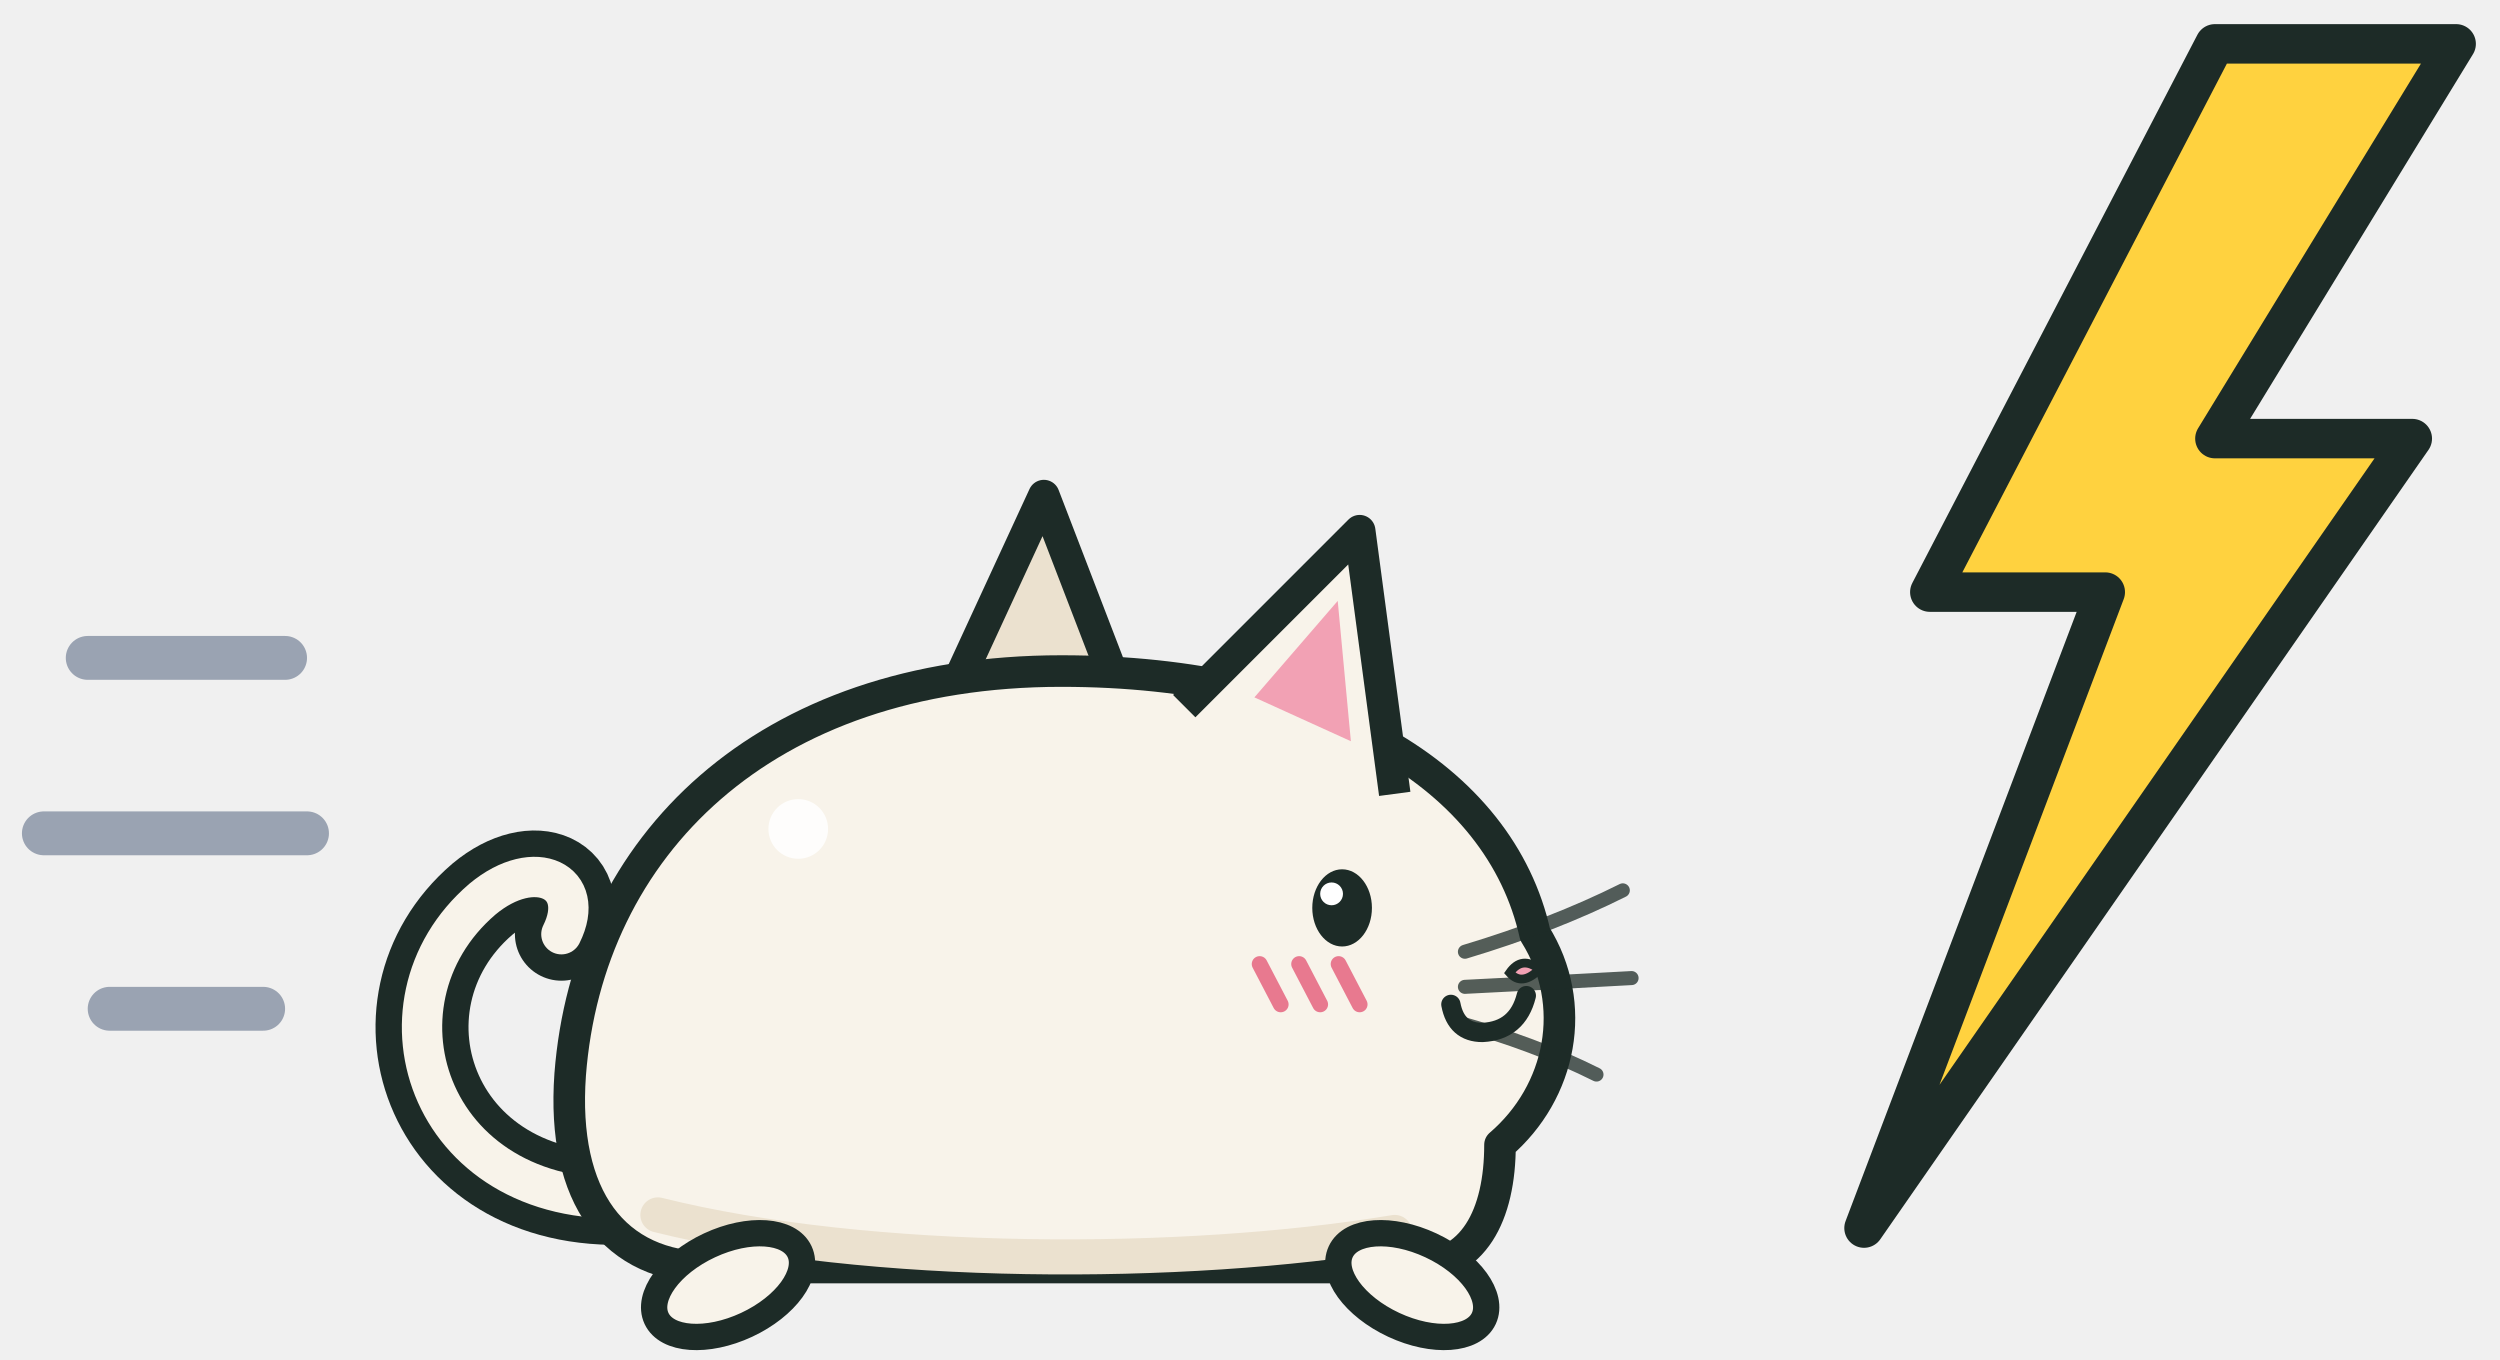
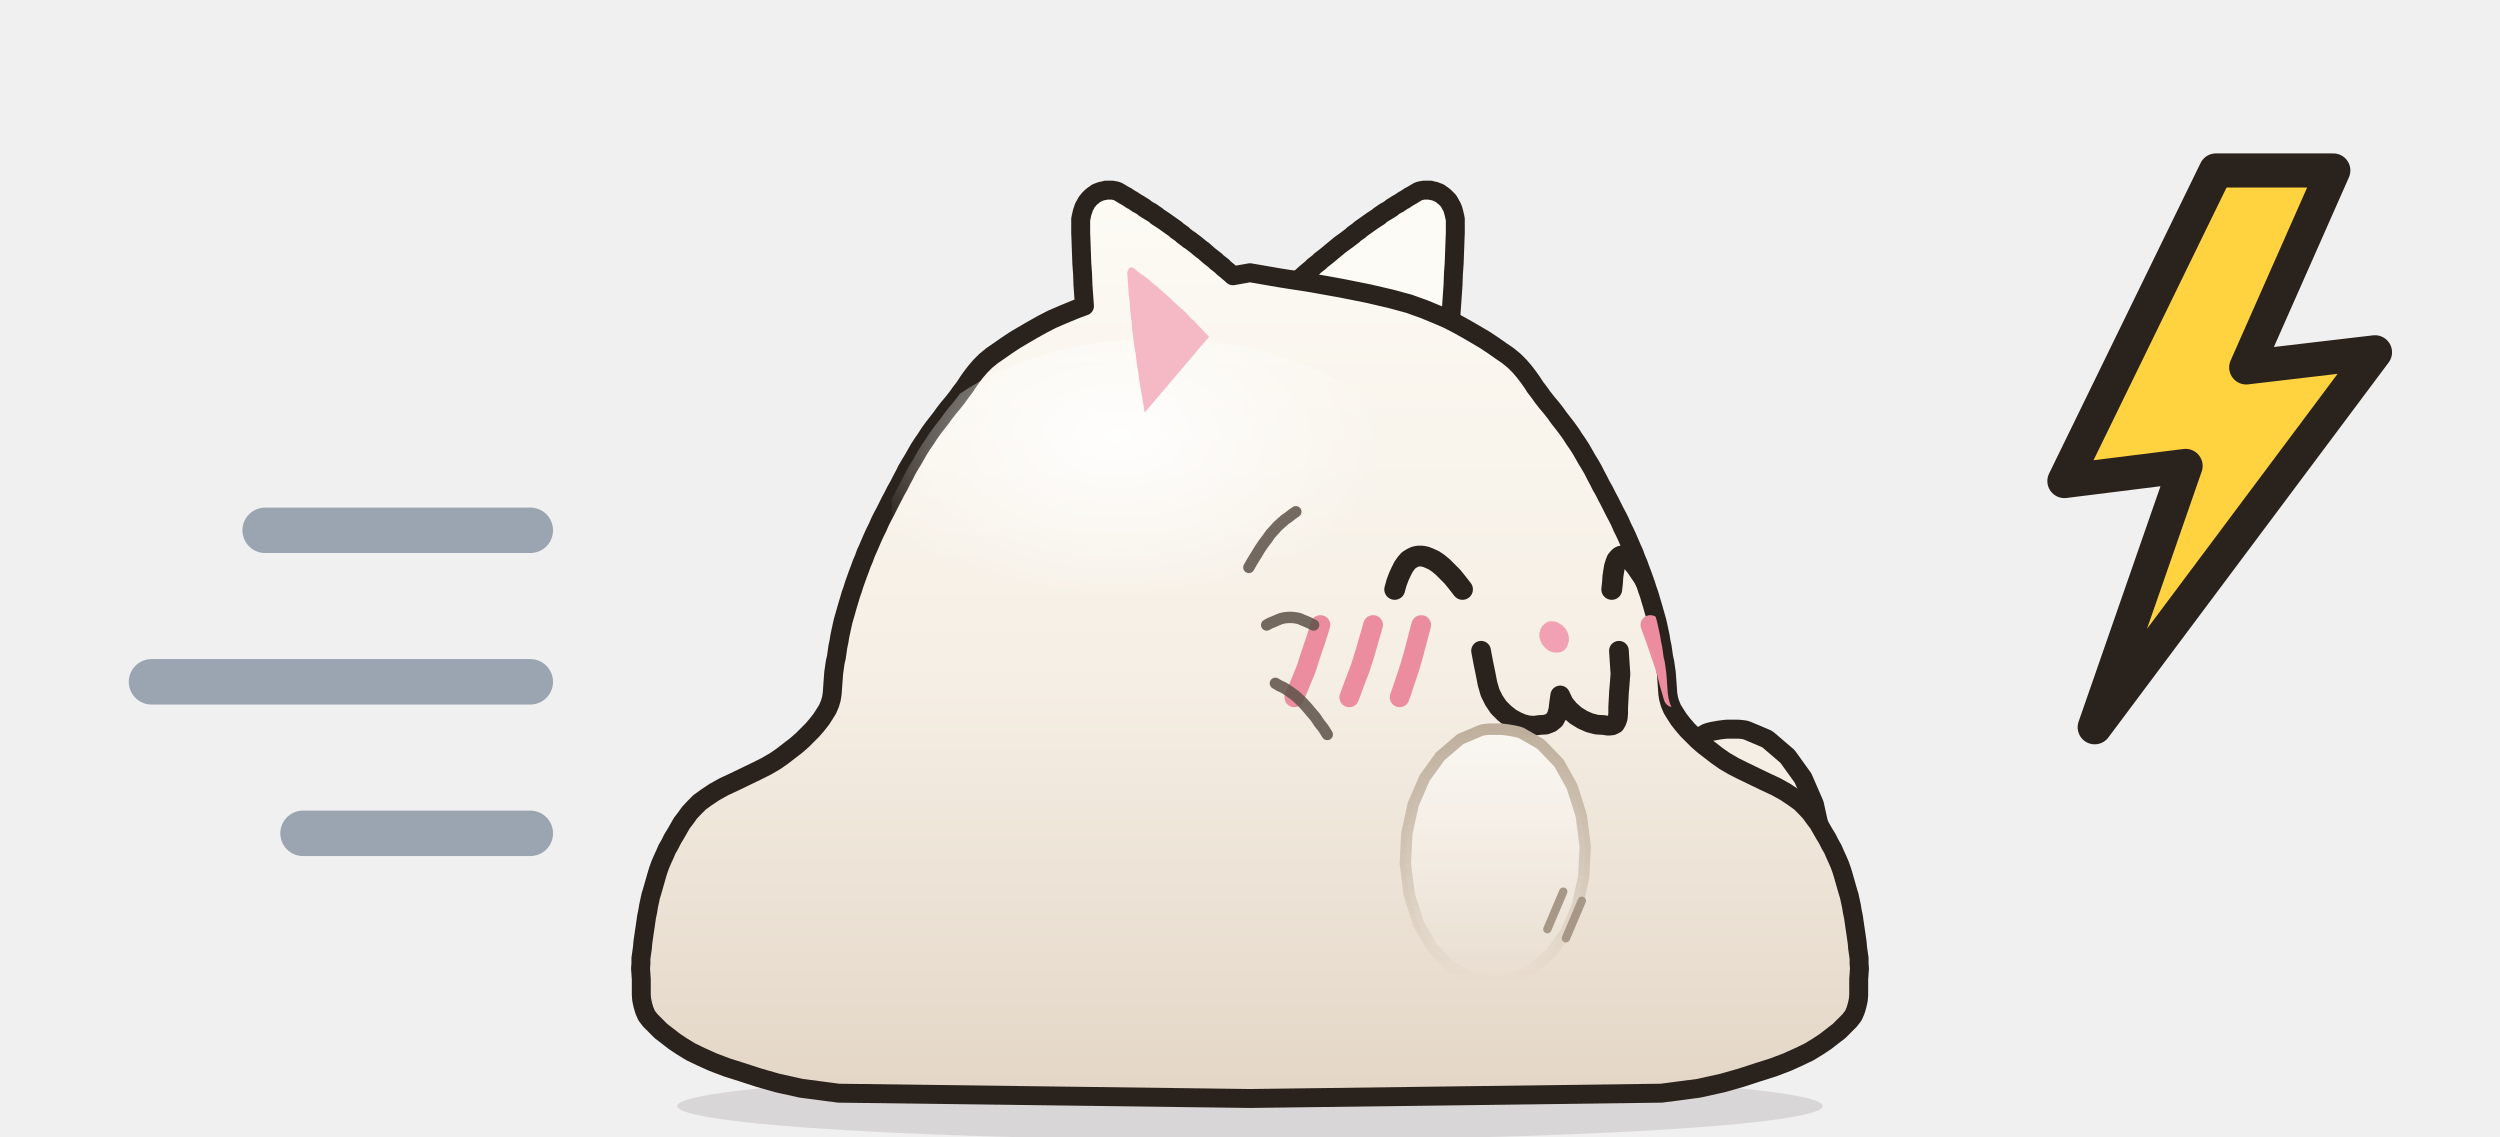
- <svg xmlns="http://www.w3.org/2000/svg" viewBox="-6 0 228 124">
-   <g transform="translate(150 26) scale(-.8 .8)">
-     <g transform="translate(0 0) scale(1.0)">
-       <path d="M122 104 C146 106 154 82 140 70 C134 65 128 68 131 74" fill="none" stroke="#1d2b27" stroke-width="10.6" stroke-linecap="round" />
-       <path d="M122 104 C146 106 154 82 140 70 C134 65 128 68 131 74" fill="none" stroke="#f8f3ea" stroke-width="4.6" stroke-linecap="round" />
-       <path d="M66 50 L76 24 L88 50 Z" fill="#ebe1cf" stroke="#1d2b27" stroke-width="3.6" stroke-linejoin="round" />
-       <path d="M24 98 C17 92 15 82 20 74 C24 56 44 44 74 44 C108 44 128 64 130 90 C131 104 125 112 114 112 L34 112 C27 112 24 106 24 98 Z" fill="#f8f3ea" stroke="#1d2b27" stroke-width="3.6" stroke-linejoin="round" />
-       <path d="M36 58 L40 28 L60 48" fill="#f8f3ea" stroke="#1d2b27" stroke-width="3.6" stroke-linejoin="round" />
-       <path d="M41 52 L42.5 36 L52 47 Z" fill="#f2a1b4" />
-       <path d="M36 108 C60 112 96 112 120 106" fill="none" stroke="#ebe1cf" stroke-width="4" stroke-linecap="round" />
-       <ellipse cx="42" cy="71" rx="3.4" ry="4.4" fill="#1d2b27" />
-       <circle cx="43.2" cy="69.4" r="1.3" fill="#fff" />
-       <path d="M40 82 l2.4 -4.6 M44.5 82 l2.4 -4.6 M49 82 l2.4 -4.6" stroke="#e8798f" stroke-width="1.8" stroke-linecap="round" />
-       <path d="M19.5 78 q2 -1.6 3.4 0.4 q-1.4 1.6 -3.4 -0.4 Z" fill="#f2a1b4" stroke="#1d2b27" stroke-width="1" />
-       <path d="M21 81 q1 4 5 4.2 q3 0 3.6 -3.2" fill="none" stroke="#1d2b27" stroke-width="2.2" stroke-linecap="round" />
-       <g stroke="#1d2b27" stroke-width="1.6" stroke-linecap="round" opacity=".75" fill="none">
-         <path d="M28 76 q-10 -3 -18 -7" />
-         <path d="M28 80 q-10 -.5 -19 -1" />
-         <path d="M29 84 q-9 2.5 -16 6" />
-       </g>
-       <circle cx="104" cy="62" r="3.4" fill="#fff" opacity=".85" />
-     </g>
-     <ellipse cx="34" cy="114" rx="9" ry="5" fill="#f8f3ea" stroke="#1d2b27" stroke-width="3" transform="rotate(-25 34 114)" />
-     <ellipse cx="112" cy="114" rx="9" ry="5" fill="#f8f3ea" stroke="#1d2b27" stroke-width="3" transform="rotate(25 112 114)" />
+ <svg xmlns="http://www.w3.org/2000/svg" viewBox="-330.0 -290.0 660.0 300.0">
+   <defs>
+     <linearGradient id="g16546" x1="0" y1="0" x2="0" y2="1">
+       <stop offset="0" stop-color="#fdfbf5" />
+       <stop offset=".55" stop-color="#f5eee4" />
+       <stop offset="1" stop-color="#e3d6c6" />
+     </linearGradient>
+     <radialGradient id="g16546h" cx=".42" cy=".3" r=".5">
+       <stop offset="0" stop-color="#fff" stop-opacity=".9" />
+       <stop offset="1" stop-color="#fff" stop-opacity="0" />
+     </radialGradient>
+   </defs>
+   <ellipse cx="0.0" cy="2.0" rx="151.2" ry="9.0" fill="#3c2832" opacity=".13" />
+   <path d="M126.8,-31.0 L125.7,-31.0 L124.7,-31.1 L124.0,-31.2 L123.4,-31.4 L118.2,-33.6 L117.7,-34.0 L112.8,-38.2 L108.7,-43.9 L105.7,-50.8 L104.0,-58.5 L103.6,-66.5 L104.6,-74.4 L104.8,-75.2 L107.1,-82.4 L110.6,-88.5 L115.0,-93.2 L115.6,-93.7 L120.5,-96.5 L121.1,-96.7 L121.9,-96.9 L122.9,-97.1 L124.1,-97.3 L125.8,-97.5 L127.9,-97.5 L129.0,-97.5 L130.0,-97.4 L130.7,-97.3 L131.3,-97.1 L136.5,-94.9 L137.0,-94.5 L141.9,-90.3 L146.0,-84.6 L149.0,-77.7 L150.7,-70.0 L151.1,-62.0 L150.1,-54.1 L149.9,-53.3 L147.6,-46.1 L144.1,-40.0 L139.7,-35.3 L139.1,-34.8 L134.2,-32.0 L133.6,-31.8 L132.8,-31.6 L131.8,-31.4 L130.6,-31.2 L128.9,-31.0 L126.8,-31.0 Z " fill="#f5eee4" stroke="#2a221c" stroke-width="5.0" stroke-linejoin="round" />
+   <path d="M3.3,-201.0 L3.0,-201.3 L2.8,-201.7 L2.5,-202.2 L2.4,-202.6 L2.2,-203.1 L2.2,-203.5 L2.1,-204.0 L2.1,-204.5 L2.2,-205.0 L2.3,-205.4 L2.4,-205.9 L2.6,-206.3 L2.8,-206.7 L3.1,-207.1 L3.4,-207.5 L3.7,-207.9 L5.6,-209.6 L5.6,-209.6 L7.5,-211.4 L7.5,-211.4 L9.3,-213.1 L9.4,-213.1 L11.2,-214.7 L11.2,-214.8 L13.0,-216.4 L13.1,-216.4 L14.9,-218.0 L14.9,-218.0 L16.7,-219.5 L16.7,-219.6 L18.5,-221.0 L18.5,-221.1 L20.3,-222.5 L20.3,-222.5 L22.1,-224.0 L22.1,-224.0 L23.8,-225.4 L23.8,-225.4 L25.6,-226.7 L25.6,-226.7 L27.3,-228.0 L27.3,-228.1 L29.0,-229.3 L29.0,-229.4 L30.7,-230.6 L30.7,-230.6 L32.4,-231.8 L32.4,-231.8 L34.1,-232.9 L34.1,-233.0 L35.7,-234.1 L35.8,-234.1 L37.4,-235.1 L37.4,-235.2 L39.0,-236.2 L39.1,-236.2 L40.6,-237.2 L40.7,-237.2 L42.2,-238.2 L42.3,-238.2 L43.8,-239.1 L44.3,-239.4 L44.8,-239.6 L45.3,-239.7 L45.9,-239.8 L46.1,-239.8 L46.5,-239.8 L46.6,-239.8 L47.0,-239.8 L47.2,-239.8 L47.7,-239.8 L47.8,-239.7 L48.3,-239.6 L48.5,-239.6 L48.9,-239.5 L49.1,-239.4 L49.5,-239.2 L49.7,-239.2 L50.1,-239.0 L50.2,-238.9 L50.6,-238.6 L50.8,-238.5 L51.1,-238.2 L51.3,-238.1 L51.6,-237.8 L51.7,-237.7 L52.0,-237.4 L52.1,-237.3 L52.4,-237.0 L52.5,-236.8 L52.7,-236.5 L52.8,-236.3 L52.9,-236.1 L53.0,-235.9 L53.2,-235.6 L53.3,-235.4 L53.4,-235.2 L53.5,-234.9 L53.6,-234.7 L53.6,-234.5 L53.7,-234.3 L53.8,-234.0 L53.8,-233.8 L53.9,-233.6 L53.9,-233.4 L54.0,-233.1 L54.0,-232.9 L54.1,-232.7 L54.1,-232.5 L54.2,-232.2 L54.2,-231.7 L54.2,-231.3 L54.2,-228.7 L54.2,-228.6 L54.1,-226.0 L54.1,-225.9 L54.0,-223.2 L54.0,-223.2 L53.9,-220.5 L53.9,-220.4 L53.7,-217.7 L53.7,-217.6 L53.6,-214.8 L53.6,-214.8 L53.4,-211.9 L53.4,-211.9 L53.2,-209.0 L53.2,-209.0 L53.0,-206.1 L53.0,-206.1 L52.8,-203.1 L52.8,-203.1 L52.5,-200.1 L52.5,-200.1 L52.3,-197.0 L52.3,-197.0 L52.0,-194.0 L52.0,-193.9 L51.7,-190.8 L51.7,-190.8 L51.4,-187.7 L51.4,-187.7 L51.0,-184.5 L51.0,-184.5 L50.7,-181.2 L50.7,-181.2 L50.3,-178.0 L50.3,-178.0 L49.9,-174.7 L49.9,-174.7 L49.5,-171.3 L49.5,-171.3 L49.1,-168.0 L49.1,-168.0 L48.6,-164.6 L48.6,-164.5 L48.1,-161.1 L48.0,-160.6 L47.9,-160.1 L47.7,-159.7 L47.5,-159.2 L47.2,-158.8 L46.9,-158.4 L46.5,-158.1 L46.2,-157.8 L45.7,-157.5 L45.3,-157.3 L44.8,-157.1 L44.3,-156.9 L43.9,-156.8 L43.4,-156.8 L42.9,-156.8 L42.4,-156.9 L41.9,-157.0 L41.4,-157.1 L40.9,-157.3 L40.5,-157.6 L40.1,-157.9 L39.7,-158.2 L39.4,-158.6 L3.3,-201.0 Z " fill="#fdfbf5" stroke="#2a221c" stroke-width="5.0" stroke-linejoin="round" />
+   <path d="M-108.6,-1.4 L-118.5,-2.7 L-124.8,-4.1 L-129.7,-5.5 L-134.0,-6.9 L-138.1,-8.2 L-141.8,-9.6 L-144.9,-11.0 L-147.6,-12.3 L-149.9,-13.7 L-152.0,-15.1 L-153.8,-16.5 L-155.5,-17.8 L-156.9,-19.2 L-158.3,-20.6 L-159.3,-21.9 L-159.9,-23.3 L-160.3,-24.7 L-160.6,-26.1 L-160.7,-27.4 L-160.7,-28.8 L-160.7,-30.2 L-160.7,-31.5 L-160.8,-32.9 L-160.9,-34.3 L-160.8,-35.6 L-160.8,-37.0 L-160.6,-38.4 L-160.4,-39.8 L-160.3,-41.1 L-160.1,-42.5 L-159.9,-43.9 L-159.7,-45.2 L-159.5,-46.6 L-159.3,-48.0 L-159.0,-49.4 L-158.8,-50.7 L-158.5,-52.1 L-158.2,-53.5 L-157.8,-54.8 L-157.4,-56.2 L-157.0,-57.6 L-156.6,-59.0 L-156.2,-60.3 L-155.7,-61.7 L-155.1,-63.1 L-154.5,-64.4 L-153.9,-65.8 L-153.1,-67.2 L-152.4,-68.6 L-151.6,-69.9 L-150.8,-71.3 L-150.0,-72.7 L-149.0,-74.0 L-148.0,-75.4 L-146.7,-76.8 L-145.3,-78.2 L-143.5,-79.5 L-141.4,-80.9 L-138.9,-82.3 L-136.1,-83.6 L-133.2,-85.0 L-130.3,-86.4 L-127.7,-87.7 L-125.3,-89.1 L-123.3,-90.5 L-121.5,-91.9 L-119.8,-93.2 L-118.2,-94.6 L-116.8,-96.0 L-115.5,-97.3 L-114.3,-98.7 L-113.2,-100.1 L-112.3,-101.5 L-111.5,-102.8 L-110.9,-104.2 L-110.5,-105.6 L-110.3,-106.9 L-110.2,-108.3 L-110.1,-109.7 L-110.0,-111.1 L-109.9,-112.4 L-109.7,-113.8 L-109.5,-115.2 L-109.2,-116.5 L-109.0,-117.9 L-108.8,-119.3 L-108.5,-120.7 L-108.3,-122.0 L-108.0,-123.4 L-107.7,-124.8 L-107.4,-126.1 L-107.0,-127.5 L-106.6,-128.9 L-106.2,-130.3 L-105.8,-131.6 L-105.4,-133.0 L-104.9,-134.4 L-104.5,-135.7 L-104.0,-137.1 L-103.5,-138.5 L-103.0,-139.8 L-102.5,-141.2 L-101.9,-142.6 L-101.4,-144.0 L-100.8,-145.3 L-100.2,-146.7 L-99.6,-148.1 L-99.0,-149.4 L-98.3,-150.8 L-97.7,-152.2 L-97.0,-153.6 L-96.3,-154.9 L-95.6,-156.3 L-94.9,-157.7 L-94.2,-159.0 L-93.5,-160.4 L-92.7,-161.8 L-92.0,-163.2 L-91.3,-164.5 L-90.6,-165.9 L-89.8,-167.3 L-89.0,-168.6 L-88.2,-170.0 L-87.4,-171.4 L-86.5,-172.8 L-85.6,-174.1 L-84.7,-175.5 L-83.7,-176.9 L-82.7,-178.2 L-81.6,-179.6 L-80.6,-181.0 L-79.5,-182.4 L-78.4,-183.7 L-77.3,-185.1 L-76.3,-186.5 L-75.3,-187.8 L-74.4,-189.2 L-73.4,-190.6 L-72.4,-191.9 L-71.2,-193.3 L-69.8,-194.7 L-68.1,-196.1 L-66.2,-197.4 L-64.2,-198.8 L-62.1,-200.2 L-59.9,-201.5 L-57.5,-202.9 L-55.0,-204.3 L-52.3,-205.7 L-49.3,-207.0 L-45.9,-208.4 L-43.7,-209.2 L-43.9,-211.9 L-43.9,-211.9 L-44.1,-214.8 L-44.1,-214.8 L-44.2,-217.6 L-44.2,-217.7 L-44.4,-220.4 L-44.4,-220.5 L-44.5,-223.2 L-44.5,-223.2 L-44.6,-225.9 L-44.6,-226.0 L-44.7,-228.6 L-44.7,-228.7 L-44.7,-231.3 L-44.7,-231.7 L-44.7,-232.2 L-44.6,-232.5 L-44.6,-232.7 L-44.5,-232.9 L-44.5,-233.1 L-44.4,-233.4 L-44.4,-233.6 L-44.3,-233.8 L-44.3,-234.0 L-44.2,-234.3 L-44.1,-234.5 L-44.0,-234.7 L-44.0,-234.9 L-43.9,-235.2 L-43.8,-235.4 L-43.7,-235.6 L-43.5,-235.9 L-43.4,-236.1 L-43.3,-236.3 L-43.2,-236.5 L-43.0,-236.8 L-42.8,-237.0 L-42.6,-237.3 L-42.5,-237.4 L-42.2,-237.7 L-42.1,-237.8 L-41.8,-238.1 L-41.6,-238.2 L-41.3,-238.5 L-41.1,-238.6 L-40.7,-238.9 L-40.6,-239.0 L-40.2,-239.2 L-40.0,-239.2 L-39.6,-239.4 L-39.4,-239.5 L-38.9,-239.6 L-38.8,-239.6 L-38.3,-239.7 L-38.1,-239.8 L-37.7,-239.8 L-37.5,-239.8 L-37.1,-239.8 L-36.9,-239.8 L-36.6,-239.8 L-36.4,-239.8 L-35.8,-239.7 L-35.3,-239.6 L-34.8,-239.4 L-34.3,-239.1 L-32.8,-238.2 L-32.7,-238.2 L-31.2,-237.2 L-31.1,-237.2 L-29.6,-236.2 L-29.5,-236.2 L-27.9,-235.2 L-27.9,-235.1 L-26.3,-234.1 L-26.2,-234.1 L-24.6,-233.0 L-24.6,-232.9 L-22.9,-231.8 L-22.9,-231.8 L-21.2,-230.6 L-21.2,-230.6 L-19.5,-229.4 L-19.5,-229.3 L-17.8,-228.1 L-17.8,-228.0 L-16.1,-226.7 L-16.0,-226.7 L-14.3,-225.4 L-14.3,-225.4 L-12.6,-224.0 L-12.5,-224.0 L-10.8,-222.5 L-10.8,-222.5 L-9.0,-221.1 L-9.0,-221.0 L-7.2,-219.6 L-7.2,-219.5 L-5.4,-218.0 L-5.4,-218.0 L-4.5,-217.2 L-0.0,-218.0 L0.0,-218.0 L8.1,-216.6 L16.4,-215.3 L24.2,-213.9 L31.2,-212.5 L37.2,-211.1 L42.0,-209.8 L45.9,-208.4 L49.3,-207.0 L52.3,-205.7 L55.0,-204.3 L57.5,-202.9 L59.9,-201.5 L62.1,-200.2 L64.2,-198.8 L66.2,-197.4 L68.1,-196.1 L69.8,-194.7 L71.2,-193.3 L72.4,-191.9 L73.4,-190.6 L74.4,-189.2 L75.3,-187.8 L76.3,-186.5 L77.3,-185.1 L78.4,-183.7 L79.5,-182.4 L80.6,-181.0 L81.6,-179.6 L82.7,-178.2 L83.7,-176.9 L84.7,-175.5 L85.6,-174.1 L86.5,-172.8 L87.4,-171.4 L88.2,-170.0 L89.0,-168.6 L89.8,-167.3 L90.6,-165.9 L91.3,-164.5 L92.0,-163.2 L92.7,-161.8 L93.5,-160.4 L94.2,-159.0 L94.9,-157.7 L95.6,-156.3 L96.3,-154.9 L97.0,-153.6 L97.7,-152.2 L98.3,-150.8 L99.0,-149.4 L99.6,-148.1 L100.2,-146.7 L100.8,-145.3 L101.4,-144.0 L101.9,-142.6 L102.5,-141.2 L103.0,-139.8 L103.5,-138.5 L104.0,-137.1 L104.5,-135.7 L104.9,-134.4 L105.4,-133.0 L105.8,-131.6 L106.2,-130.3 L106.6,-128.9 L107.0,-127.5 L107.4,-126.1 L107.7,-124.8 L108.0,-123.4 L108.3,-122.0 L108.5,-120.7 L108.8,-119.3 L109.0,-117.9 L109.2,-116.5 L109.5,-115.2 L109.7,-113.8 L109.9,-112.4 L110.0,-111.1 L110.1,-109.7 L110.2,-108.3 L110.3,-106.9 L110.5,-105.6 L110.9,-104.2 L111.5,-102.8 L112.3,-101.5 L113.2,-100.1 L114.3,-98.7 L115.5,-97.3 L116.8,-96.0 L118.2,-94.6 L119.8,-93.2 L121.5,-91.9 L123.3,-90.5 L125.3,-89.1 L127.7,-87.7 L130.3,-86.4 L133.2,-85.0 L136.1,-83.6 L138.9,-82.3 L141.4,-80.9 L143.5,-79.5 L145.3,-78.2 L146.7,-76.8 L148.0,-75.4 L149.0,-74.0 L150.0,-72.7 L150.8,-71.3 L151.6,-69.9 L152.4,-68.6 L153.1,-67.2 L153.9,-65.8 L154.5,-64.4 L155.1,-63.1 L155.7,-61.7 L156.2,-60.3 L156.6,-59.0 L157.0,-57.6 L157.4,-56.2 L157.8,-54.8 L158.2,-53.5 L158.5,-52.1 L158.8,-50.7 L159.0,-49.4 L159.3,-48.0 L159.5,-46.6 L159.7,-45.2 L159.9,-43.9 L160.1,-42.5 L160.3,-41.1 L160.4,-39.8 L160.6,-38.4 L160.8,-37.0 L160.8,-35.6 L160.9,-34.3 L160.8,-32.9 L160.7,-31.5 L160.7,-30.2 L160.7,-28.8 L160.7,-27.4 L160.6,-26.1 L160.3,-24.7 L159.9,-23.3 L159.3,-21.9 L158.3,-20.6 L156.9,-19.2 L155.5,-17.8 L153.8,-16.5 L152.0,-15.1 L149.9,-13.7 L147.6,-12.3 L144.9,-11.0 L141.8,-9.6 L138.1,-8.2 L134.0,-6.9 L129.7,-5.5 L124.8,-4.1 L118.5,-2.7 L108.6,-1.4 L0.0,-0.0 L-108.6,-1.4 Z " fill="url(#g16546)" stroke="#2a221c" stroke-width="5.0" stroke-linejoin="round" />
+   <clipPath id="g16546c">
+     <path d="M-108.6,-1.4 L-118.5,-2.7 L-124.8,-4.1 L-129.7,-5.5 L-134.0,-6.9 L-138.1,-8.2 L-141.8,-9.6 L-144.9,-11.0 L-147.6,-12.3 L-149.9,-13.7 L-152.0,-15.1 L-153.8,-16.5 L-155.5,-17.8 L-156.9,-19.2 L-158.3,-20.6 L-159.3,-21.9 L-159.9,-23.3 L-160.3,-24.7 L-160.6,-26.1 L-160.7,-27.4 L-160.7,-28.8 L-160.7,-30.2 L-160.7,-31.5 L-160.8,-32.9 L-160.9,-34.3 L-160.8,-35.6 L-160.8,-37.0 L-160.6,-38.4 L-160.4,-39.8 L-160.3,-41.1 L-160.1,-42.5 L-159.9,-43.9 L-159.7,-45.2 L-159.5,-46.6 L-159.3,-48.0 L-159.0,-49.4 L-158.8,-50.7 L-158.5,-52.1 L-158.2,-53.5 L-157.8,-54.8 L-157.4,-56.2 L-157.0,-57.6 L-156.6,-59.0 L-156.2,-60.3 L-155.7,-61.7 L-155.1,-63.1 L-154.5,-64.4 L-153.9,-65.8 L-153.1,-67.2 L-152.4,-68.6 L-151.6,-69.9 L-150.8,-71.3 L-150.0,-72.7 L-149.0,-74.0 L-148.0,-75.4 L-146.7,-76.8 L-145.3,-78.2 L-143.5,-79.5 L-141.4,-80.9 L-138.9,-82.3 L-136.1,-83.6 L-133.2,-85.0 L-130.3,-86.4 L-127.7,-87.7 L-125.3,-89.1 L-123.3,-90.5 L-121.5,-91.9 L-119.8,-93.2 L-118.2,-94.6 L-116.8,-96.0 L-115.5,-97.3 L-114.3,-98.7 L-113.2,-100.1 L-112.3,-101.5 L-111.5,-102.8 L-110.9,-104.2 L-110.5,-105.6 L-110.3,-106.9 L-110.2,-108.3 L-110.1,-109.7 L-110.0,-111.1 L-109.9,-112.4 L-109.7,-113.8 L-109.5,-115.2 L-109.2,-116.5 L-109.0,-117.9 L-108.8,-119.3 L-108.5,-120.7 L-108.3,-122.0 L-108.0,-123.4 L-107.7,-124.8 L-107.4,-126.1 L-107.0,-127.5 L-106.6,-128.9 L-106.2,-130.3 L-105.8,-131.6 L-105.4,-133.0 L-104.9,-134.4 L-104.5,-135.7 L-104.0,-137.1 L-103.5,-138.5 L-103.0,-139.8 L-102.5,-141.2 L-101.9,-142.6 L-101.4,-144.0 L-100.8,-145.3 L-100.2,-146.7 L-99.6,-148.1 L-99.0,-149.4 L-98.3,-150.8 L-97.7,-152.2 L-97.0,-153.6 L-96.3,-154.9 L-95.6,-156.3 L-94.9,-157.7 L-94.2,-159.0 L-93.5,-160.4 L-92.7,-161.8 L-92.0,-163.2 L-91.3,-164.5 L-90.6,-165.9 L-89.8,-167.3 L-89.0,-168.6 L-88.2,-170.0 L-87.4,-171.4 L-86.5,-172.8 L-85.6,-174.1 L-84.7,-175.5 L-83.7,-176.9 L-82.7,-178.2 L-81.6,-179.6 L-80.6,-181.0 L-79.5,-182.4 L-78.4,-183.7 L-77.3,-185.1 L-76.3,-186.5 L-75.3,-187.8 L-74.4,-189.2 L-73.4,-190.6 L-72.4,-191.9 L-71.2,-193.3 L-69.8,-194.7 L-68.1,-196.1 L-66.2,-197.4 L-64.2,-198.8 L-62.1,-200.2 L-59.9,-201.5 L-57.5,-202.9 L-55.0,-204.3 L-52.3,-205.7 L-49.3,-207.0 L-45.9,-208.4 L-43.7,-209.2 L-43.9,-211.9 L-43.9,-211.9 L-44.1,-214.8 L-44.1,-214.8 L-44.2,-217.6 L-44.2,-217.7 L-44.4,-220.4 L-44.4,-220.5 L-44.5,-223.2 L-44.5,-223.2 L-44.6,-225.9 L-44.6,-226.0 L-44.7,-228.6 L-44.7,-228.7 L-44.7,-231.3 L-44.7,-231.7 L-44.7,-232.2 L-44.6,-232.5 L-44.6,-232.7 L-44.5,-232.9 L-44.5,-233.1 L-44.4,-233.4 L-44.4,-233.6 L-44.3,-233.8 L-44.3,-234.0 L-44.2,-234.3 L-44.1,-234.5 L-44.0,-234.7 L-44.0,-234.9 L-43.9,-235.2 L-43.8,-235.4 L-43.7,-235.6 L-43.5,-235.9 L-43.4,-236.1 L-43.3,-236.3 L-43.2,-236.5 L-43.0,-236.8 L-42.8,-237.0 L-42.6,-237.3 L-42.5,-237.4 L-42.2,-237.7 L-42.1,-237.8 L-41.8,-238.1 L-41.6,-238.2 L-41.3,-238.5 L-41.1,-238.6 L-40.7,-238.9 L-40.6,-239.0 L-40.2,-239.2 L-40.0,-239.2 L-39.6,-239.4 L-39.4,-239.5 L-38.9,-239.6 L-38.8,-239.6 L-38.3,-239.7 L-38.1,-239.8 L-37.7,-239.8 L-37.5,-239.8 L-37.1,-239.8 L-36.9,-239.8 L-36.6,-239.8 L-36.4,-239.8 L-35.8,-239.7 L-35.3,-239.6 L-34.8,-239.4 L-34.3,-239.1 L-32.8,-238.2 L-32.7,-238.2 L-31.2,-237.2 L-31.1,-237.2 L-29.6,-236.2 L-29.5,-236.2 L-27.9,-235.2 L-27.9,-235.1 L-26.3,-234.1 L-26.2,-234.1 L-24.6,-233.0 L-24.6,-232.9 L-22.9,-231.8 L-22.9,-231.8 L-21.2,-230.6 L-21.2,-230.6 L-19.5,-229.4 L-19.5,-229.3 L-17.8,-228.1 L-17.8,-228.0 L-16.1,-226.7 L-16.0,-226.7 L-14.3,-225.4 L-14.3,-225.4 L-12.6,-224.0 L-12.5,-224.0 L-10.8,-222.5 L-10.8,-222.5 L-9.0,-221.1 L-9.0,-221.0 L-7.2,-219.6 L-7.2,-219.5 L-5.4,-218.0 L-5.4,-218.0 L-4.5,-217.2 L-0.0,-218.0 L0.0,-218.0 L8.1,-216.6 L16.4,-215.3 L24.2,-213.9 L31.2,-212.5 L37.2,-211.1 L42.0,-209.8 L45.9,-208.4 L49.3,-207.0 L52.3,-205.7 L55.0,-204.3 L57.5,-202.9 L59.9,-201.5 L62.1,-200.2 L64.2,-198.8 L66.2,-197.4 L68.1,-196.1 L69.8,-194.7 L71.2,-193.3 L72.4,-191.9 L73.4,-190.6 L74.4,-189.2 L75.3,-187.8 L76.3,-186.5 L77.3,-185.1 L78.4,-183.7 L79.5,-182.4 L80.6,-181.0 L81.6,-179.6 L82.7,-178.2 L83.7,-176.9 L84.7,-175.5 L85.6,-174.1 L86.5,-172.8 L87.4,-171.4 L88.2,-170.0 L89.0,-168.6 L89.8,-167.3 L90.6,-165.9 L91.3,-164.5 L92.0,-163.2 L92.7,-161.8 L93.5,-160.4 L94.2,-159.0 L94.9,-157.7 L95.6,-156.3 L96.3,-154.9 L97.0,-153.6 L97.7,-152.2 L98.3,-150.8 L99.0,-149.4 L99.6,-148.1 L100.2,-146.7 L100.8,-145.3 L101.4,-144.0 L101.9,-142.6 L102.5,-141.2 L103.0,-139.8 L103.5,-138.5 L104.0,-137.1 L104.5,-135.7 L104.9,-134.4 L105.4,-133.0 L105.8,-131.6 L106.2,-130.3 L106.6,-128.9 L107.0,-127.5 L107.4,-126.1 L107.7,-124.8 L108.0,-123.4 L108.3,-122.0 L108.5,-120.7 L108.8,-119.3 L109.0,-117.9 L109.2,-116.5 L109.5,-115.2 L109.7,-113.8 L109.9,-112.4 L110.0,-111.1 L110.1,-109.7 L110.2,-108.3 L110.3,-106.9 L110.5,-105.6 L110.9,-104.2 L111.5,-102.8 L112.3,-101.5 L113.2,-100.1 L114.3,-98.7 L115.5,-97.3 L116.8,-96.0 L118.2,-94.6 L119.8,-93.2 L121.5,-91.9 L123.3,-90.5 L125.3,-89.1 L127.7,-87.7 L130.3,-86.4 L133.2,-85.0 L136.1,-83.6 L138.9,-82.3 L141.4,-80.9 L143.5,-79.5 L145.3,-78.2 L146.7,-76.8 L148.0,-75.4 L149.0,-74.0 L150.0,-72.7 L150.8,-71.3 L151.6,-69.9 L152.4,-68.6 L153.1,-67.2 L153.9,-65.8 L154.5,-64.4 L155.1,-63.1 L155.7,-61.7 L156.2,-60.3 L156.6,-59.0 L157.0,-57.6 L157.4,-56.2 L157.8,-54.8 L158.2,-53.5 L158.5,-52.1 L158.8,-50.7 L159.0,-49.4 L159.3,-48.0 L159.5,-46.6 L159.7,-45.2 L159.9,-43.9 L160.1,-42.5 L160.3,-41.1 L160.4,-39.8 L160.6,-38.4 L160.8,-37.0 L160.8,-35.6 L160.9,-34.3 L160.8,-32.9 L160.7,-31.5 L160.7,-30.2 L160.7,-28.8 L160.7,-27.4 L160.6,-26.1 L160.3,-24.7 L159.9,-23.3 L159.3,-21.9 L158.3,-20.6 L156.9,-19.2 L155.5,-17.8 L153.8,-16.5 L152.0,-15.1 L149.9,-13.7 L147.6,-12.3 L144.9,-11.0 L141.8,-9.6 L138.1,-8.2 L134.0,-6.9 L129.7,-5.5 L124.8,-4.1 L118.5,-2.7 L108.6,-1.4 L0.0,-0.0 L-108.6,-1.4 Z " />
+   </clipPath>
+   <ellipse clip-path="url(#g16546c)" cx="-23.8" cy="-157.0" rx="70.8" ry="43.6" fill="url(#g16546h)" />
+   <path d="M-27.8,-181.1 L-28.1,-182.9 L-28.4,-184.7 L-28.7,-186.5 L-29.0,-188.2 L-29.3,-189.9 L-29.5,-191.7 L-29.8,-193.4 L-30.0,-195.0 L-30.2,-196.7 L-30.5,-198.3 L-30.7,-199.9 L-30.9,-201.5 L-31.1,-203.1 L-31.2,-204.7 L-31.4,-206.2 L-31.6,-207.7 L-31.7,-209.2 L-31.8,-210.7 L-32.0,-212.1 L-32.1,-213.6 L-32.2,-215.0 L-32.3,-216.4 L-32.4,-217.8 L-32.4,-217.9 L-32.4,-218.1 L-32.3,-218.2 L-32.3,-218.3 L-32.3,-218.5 L-32.2,-218.6 L-32.2,-218.7 L-32.1,-218.8 L-32.1,-218.9 L-32.0,-219.0 L-32.0,-219.1 L-31.9,-219.1 L-31.9,-219.2 L-31.8,-219.3 L-31.7,-219.3 L-31.7,-219.3 L-31.6,-219.4 L-31.5,-219.4 L-31.4,-219.4 L-31.3,-219.4 L-31.2,-219.4 L-31.1,-219.4 L-31.0,-219.4 L-30.2,-218.8 L-29.5,-218.2 L-28.7,-217.6 L-27.8,-217.0 L-27.0,-216.4 L-26.2,-215.7 L-25.4,-215.0 L-24.5,-214.3 L-23.7,-213.6 L-22.8,-212.8 L-21.9,-212.0 L-21.0,-211.2 L-20.2,-210.4 L-19.3,-209.6 L-18.3,-208.7 L-17.4,-207.9 L-16.5,-207.0 L-15.6,-206.0 L-14.6,-205.1 L-13.7,-204.1 L-12.7,-203.1 L-11.8,-202.1 L-10.8,-201.1 L-27.8,-181.1 Z " fill="#f5b8c5" />
+   <g clip-path="url(#g16546c)">
+     <polyline points="11.7,-105.9 13.3,-109.7 14.9,-113.6 16.1,-117.4 17.4,-121.2 18.6,-125.0" fill="none" stroke="#eb8d9f" stroke-width="5.2" stroke-linecap="round" stroke-linejoin="round" opacity="1" />
+     <polyline points="121.0,-105.9 120.2,-109.7 119.5,-113.6 118.4,-117.4 117.4,-121.2 116.2,-125.0" fill="none" stroke="#eb8d9f" stroke-width="5.2" stroke-linecap="round" stroke-linejoin="round" opacity="1" />
+     <polyline points="26.2,-105.9 27.6,-109.7 29.1,-113.6 30.3,-117.4 31.4,-121.2 32.5,-125.0" fill="none" stroke="#eb8d9f" stroke-width="5.2" stroke-linecap="round" stroke-linejoin="round" opacity="1" />
+     <polyline points="117.0,-105.9 116.1,-109.7 115.2,-113.6 114.0,-117.4 112.8,-121.2 111.5,-125.0" fill="none" stroke="#eb8d9f" stroke-width="5.2" stroke-linecap="round" stroke-linejoin="round" opacity="1" />
+     <polyline points="39.5,-105.9 40.8,-109.7 42.1,-113.6 43.2,-117.4 44.2,-121.2 45.2,-125.0" fill="none" stroke="#eb8d9f" stroke-width="5.2" stroke-linecap="round" stroke-linejoin="round" opacity="1" />
+     <polyline points="111.8,-105.9 110.7,-109.7 109.7,-113.6 108.4,-117.4 107.1,-121.2 105.7,-125.0" fill="none" stroke="#eb8d9f" stroke-width="5.2" stroke-linecap="round" stroke-linejoin="round" opacity="1" />
+     <polyline points="38.2,-134.4 38.7,-136.2 39.3,-137.8 39.9,-139.1 40.5,-140.3 41.2,-141.3 41.9,-142.1 42.7,-142.6 43.5,-143.0 44.4,-143.2 45.4,-143.2 46.4,-143.0 47.4,-142.6 48.5,-142.1 49.7,-141.3 50.9,-140.3 52.1,-139.1 53.4,-137.8 54.7,-136.2 56.1,-134.4" fill="none" stroke="#2a221c" stroke-width="5.5" stroke-linecap="round" stroke-linejoin="round" opacity="1" />
+     <polyline points="95.5,-134.4 95.7,-136.2 95.8,-137.8 96.0,-139.1 96.2,-140.3 96.5,-141.3 96.8,-142.1 97.2,-142.6 97.6,-143.0 98.0,-143.2 98.6,-143.2 99.1,-143.0 99.8,-142.6 100.5,-142.1 101.2,-141.3 102.0,-140.3 102.8,-139.1 103.7,-137.8 104.6,-136.2 105.6,-134.4" fill="none" stroke="#2a221c" stroke-width="5.5" stroke-linecap="round" stroke-linejoin="round" opacity="1" />
+     <polygon points="84.2,-121.8 83.9,-122.9 83.4,-123.9 82.6,-124.8 81.7,-125.4 80.7,-125.9 79.7,-126.0 78.7,-125.9 77.9,-125.4 77.2,-124.8 76.7,-123.9 76.4,-122.9 76.4,-121.8 76.7,-120.8 77.2,-119.8 78.0,-118.9 78.9,-118.2 79.9,-117.8 80.9,-117.7 81.9,-117.8 82.8,-118.2 83.5,-118.9 83.9,-119.8 84.2,-120.8" fill="#f2a1b4" opacity="1" />
+     <polyline points="61.0,-118.2 61.6,-115.0 62.2,-112.1 62.7,-109.5 63.4,-107.1 64.4,-105.1 65.6,-103.3 67.1,-101.8 68.7,-100.5 70.3,-99.6 71.9,-98.9 73.5,-98.5 75.0,-98.4 76.4,-98.6 78.1,-98.7 79.4,-99.2 80.4,-100.0 81.0,-101.1 81.4,-102.6 81.6,-104.3 81.9,-106.4 82.9,-104.3 84.3,-102.6 86.0,-101.1 87.8,-100.0 89.6,-99.2 91.5,-98.7 93.3,-98.6 94.6,-98.4 95.6,-98.5 96.4,-98.9 96.8,-99.6 97.1,-100.5 97.2,-101.8 97.2,-103.3 97.3,-105.1 97.4,-107.1 97.6,-109.5 97.8,-112.1 97.6,-115.0 97.4,-118.2" fill="none" stroke="#2a221c" stroke-width="5.2" stroke-linecap="round" stroke-linejoin="round" opacity="1" />
  </g>
-   <g stroke="#9aa3b2" stroke-width="4" stroke-linecap="round">
-     <path d="M2 60 h18" />
-     <path d="M-2 76 h24" />
-     <path d="M4 92 h14" />
-   </g>
-   <path d="M196 4 L170 54 L186 54 L164 112 L214 40 L196 40 L218 4 Z" fill="#ffd23f" stroke="#1d2b27" stroke-width="3.6" stroke-linejoin="round" />
+   <defs>
+     <linearGradient id="pf90818" x1="0" y1="-97.5" x2="0" y2="-31.0" gradientUnits="userSpaceOnUse">
+       <stop offset="0" stop-color="#bfaf9d" stop-opacity="1" />
+       <stop offset=".55" stop-color="#bfaf9d" stop-opacity=".55" />
+       <stop offset="1" stop-color="#bfaf9d" stop-opacity="0" />
+     </linearGradient>
+     <linearGradient id="pf90818f" x1="0" y1="-97.5" x2="0" y2="-31.0" gradientUnits="userSpaceOnUse">
+       <stop offset="0" stop-color="#fff" stop-opacity=".55" />
+       <stop offset="1" stop-color="#fff" stop-opacity="0" />
+     </linearGradient>
+   </defs>
+   <path d="M65.3,-31.0 L63.2,-31.0 L61.5,-31.2 L60.3,-31.4 L59.3,-31.6 L58.5,-31.8 L57.9,-32.0 L53.0,-34.8 L52.4,-35.3 L48.0,-40.0 L44.5,-46.1 L42.2,-53.3 L42.0,-54.1 L41.0,-62.0 L41.4,-70.0 L43.1,-77.7 L46.1,-84.6 L50.2,-90.3 L55.1,-94.5 L55.6,-94.9 L60.8,-97.1 L61.4,-97.3 L62.1,-97.4 L63.1,-97.5 L64.2,-97.5 L66.3,-97.5 L68.0,-97.3 L69.2,-97.1 L70.2,-96.9 L71.0,-96.7 L71.6,-96.5 L76.5,-93.7 L77.1,-93.2 L81.6,-88.5 L85.0,-82.4 L87.3,-75.2 L87.5,-74.4 L88.5,-66.5 L88.1,-58.5 L86.4,-50.8 L83.4,-43.9 L79.3,-38.2 L74.4,-34.0 L73.9,-33.6 L68.7,-31.4 L68.1,-31.2 L67.4,-31.1 L66.4,-31.0 L65.3,-31.0 Z " fill="url(#pf90818f)" stroke="url(#pf90818)" stroke-width="3.0" />
+   <line x1="82.7" y1="-54.6" x2="78.5" y2="-44.7" stroke="#a69786" stroke-width="2.2" stroke-linecap="round" />
+   <line x1="87.6" y1="-52.2" x2="83.4" y2="-42.3" stroke="#a69786" stroke-width="2.2" stroke-linecap="round" />
+   <polyline points="-0.3,-140.2 0.6,-141.8 1.6,-143.4 2.5,-144.9 3.5,-146.4 4.5,-147.7 5.4,-149.0 6.4,-150.1 7.3,-151.1 8.3,-152.0 9.2,-152.8 10.2,-153.5 11.1,-154.2 12.1,-154.9" fill="none" stroke="#5d5148" stroke-width="3.0" stroke-linecap="round" opacity=".85" />
+   <polyline points="4.4,-125.0 5.3,-125.5 6.3,-125.9 7.2,-126.3 8.2,-126.7 9.1,-126.9 10.1,-127.0 11.1,-127.0 12.0,-126.9 13.0,-126.7 13.9,-126.3 14.9,-125.9 15.8,-125.5 16.8,-125.0" fill="none" stroke="#5d5148" stroke-width="3.0" stroke-linecap="round" opacity=".85" />
+   <polyline points="6.7,-109.6 7.7,-109.0 8.8,-108.5 9.9,-107.8 10.9,-107.1 12.0,-106.3 13.0,-105.4 14.1,-104.3 15.1,-103.2 16.2,-101.9 17.3,-100.6 18.3,-99.1 19.4,-97.7 20.4,-96.1" fill="none" stroke="#5d5148" stroke-width="3.0" stroke-linecap="round" opacity=".85" />
+   <line x1="-190.0" y1="-150.0" x2="-260.0" y2="-150.0" stroke="#9aa5b1" stroke-width="12" stroke-linecap="round" />
+   <line x1="-190.0" y1="-110" x2="-290.0" y2="-110" stroke="#9aa5b1" stroke-width="12" stroke-linecap="round" />
+   <line x1="-190.0" y1="-70" x2="-250.0" y2="-70" stroke="#9aa5b1" stroke-width="12" stroke-linecap="round" />
+   <polygon points="255,-245 215,-163 247,-167 223,-98 297,-197 263,-193 286,-245" fill="#ffd23f" stroke="#2a221c" stroke-width="9" stroke-linejoin="round" />
</svg>
